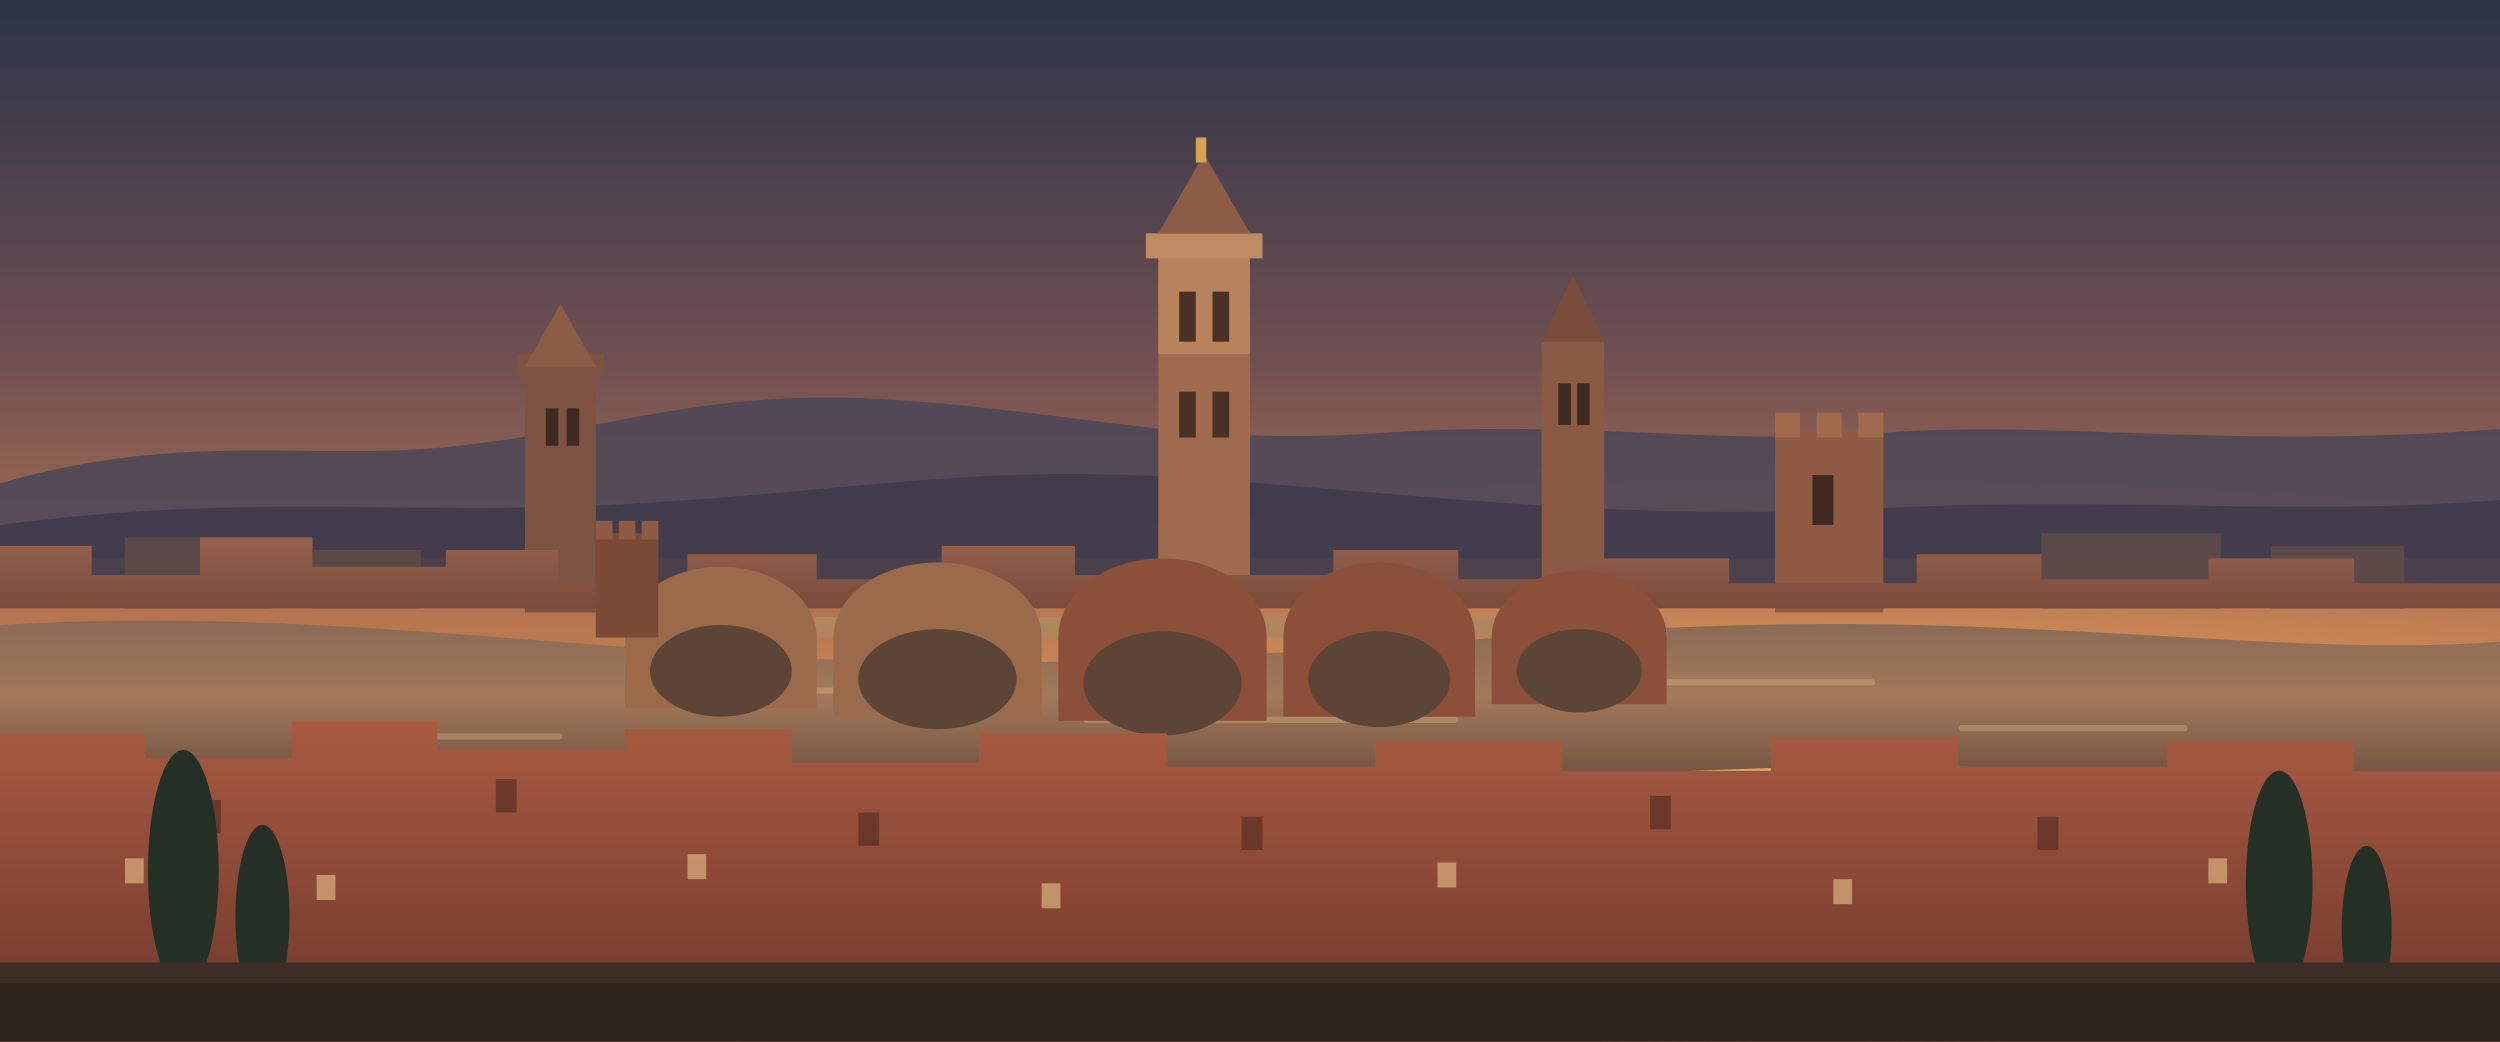
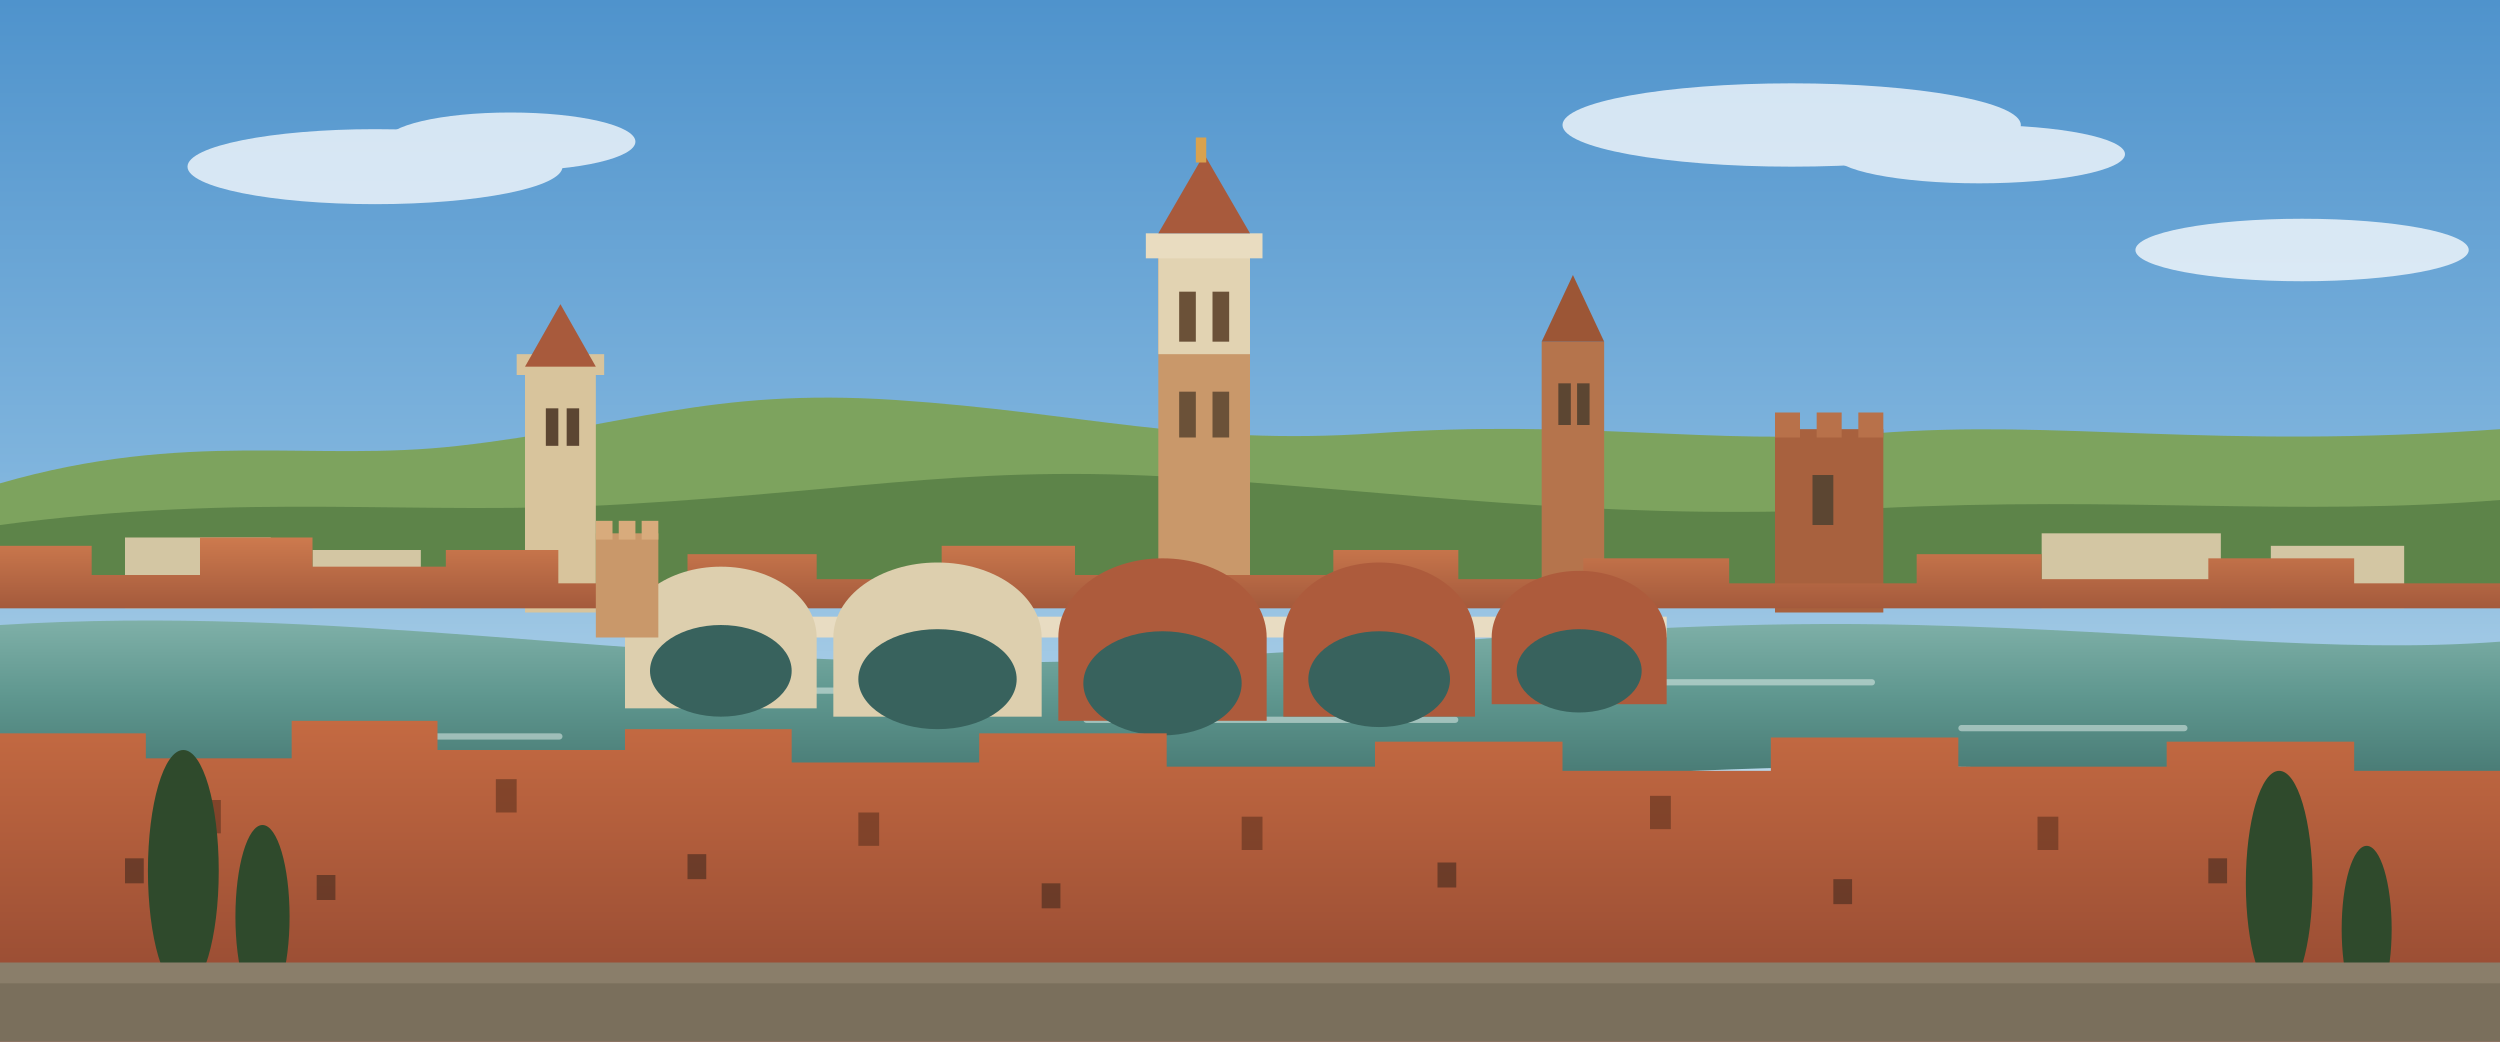
<svg xmlns="http://www.w3.org/2000/svg" viewBox="0 0 1200 500" width="1200" height="500">
  <defs>
    <linearGradient id="cielo" x1="0" y1="0" x2="0" y2="1">
-       <stop offset="0" stop-color="#2b3448" />
-       <stop offset="0.34" stop-color="#6e4f52" />
-       <stop offset="0.60" stop-color="#b8764f" />
-       <stop offset="0.80" stop-color="#e2a463" />
-       <stop offset="1" stop-color="#f2cf94" />
+       <stop offset="0" stop-color="#4f93cc" />
+       <stop offset="0.45" stop-color="#7fb4dd" />
+       <stop offset="0.8" stop-color="#c2ddec" />
+       <stop offset="1" stop-color="#e6f1f4" />
    </linearGradient>
-     <radialGradient id="sole" cx="0.72" cy="0.92" r="0.5">
-       <stop offset="0" stop-color="#ffe4ac" stop-opacity="0.95" />
-       <stop offset="0.45" stop-color="#f0a860" stop-opacity="0.45" />
-       <stop offset="1" stop-color="#f0a860" stop-opacity="0" />
-     </radialGradient>
    <linearGradient id="fiume" x1="0" y1="0" x2="0" y2="1">
-       <stop offset="0" stop-color="#8a6a55" />
-       <stop offset="0.4" stop-color="#a4795a" />
-       <stop offset="1" stop-color="#5c4436" />
+       <stop offset="0" stop-color="#7fb0a8" />
+       <stop offset="0.4" stop-color="#5f978f" />
+       <stop offset="1" stop-color="#3f6f6a" />
    </linearGradient>
    <linearGradient id="tetti" x1="0" y1="0" x2="0" y2="1">
-       <stop offset="0" stop-color="#a85a42" />
-       <stop offset="1" stop-color="#6d3629" />
+       <stop offset="0" stop-color="#c46a42" />
+       <stop offset="1" stop-color="#8f4630" />
    </linearGradient>
    <linearGradient id="tettiFar" x1="0" y1="0" x2="0" y2="1">
-       <stop offset="0" stop-color="#94614c" />
-       <stop offset="1" stop-color="#7a4a3a" />
+       <stop offset="0" stop-color="#cd7a4e" />
+       <stop offset="1" stop-color="#a45a3c" />
    </linearGradient>
  </defs>
  <rect width="1200" height="500" fill="url(#cielo)" />
-   <rect width="1200" height="500" fill="url(#sole)" />
-   <path d="M0,232 C90,206 150,222 220,214 C300,205 340,186 430,192            C520,198 570,214 660,208 C760,201 820,214 900,208            C990,201 1060,216 1200,206 L1200,268 L0,268 Z" fill="#4a4657" opacity="0.85" />
-   <path d="M0,252 C120,236 200,248 300,242 C420,235 470,222 580,230            C700,239 780,250 900,244 C1020,238 1100,248 1200,240            L1200,290 L0,290 Z" fill="#3f3b4b" opacity="0.9" />
-   <g fill="#5d4a48" opacity="0.9">
+   <g fill="#ffffff" opacity="0.75">
+     <ellipse cx="180" cy="80" rx="90" ry="18" />
+     <ellipse cx="245" cy="68" rx="60" ry="14" />
+     <ellipse cx="860" cy="60" rx="110" ry="20" />
+     <ellipse cx="950" cy="74" rx="70" ry="14" />
+     <ellipse cx="1105" cy="120" rx="80" ry="15" />
+   </g>
+   <path d="M0,232 C90,206 150,222 220,214 C300,205 340,186 430,192            C520,198 570,214 660,208 C760,201 820,214 900,208            C990,201 1060,216 1200,206 L1200,268 L0,268 Z" fill="#7da35e" />
+   <path d="M0,252 C120,236 200,248 300,242 C420,235 470,222 580,230            C700,239 780,250 900,244 C1020,238 1100,248 1200,240            L1200,290 L0,290 Z" fill="#5d8449" />
+   <g fill="#d9c9a8" opacity="0.95">
    <rect x="60" y="258" width="70" height="34" />
    <rect x="150" y="264" width="52" height="28" />
    <rect x="980" y="256" width="86" height="36" />
    <rect x="1090" y="262" width="64" height="30" />
  </g>
-   <g fill="#7d5240">
+   <g fill="#d8c49c">
    <rect x="252" y="176" width="34" height="118" />
    <rect x="248" y="170" width="42" height="10" />
-     <polygon points="252,176 269,146 286,176" fill="#8d5c46" />
-     <rect x="262" y="196" width="6" height="18" fill="#3f2a22" />
-     <rect x="272" y="196" width="6" height="18" fill="#3f2a22" />
+     <polygon points="252,176 269,146 286,176" fill="#a85a3c" />
+     <rect x="262" y="196" width="6" height="18" fill="#5c4632" />
+     <rect x="272" y="196" width="6" height="18" fill="#5c4632" />
  </g>
  <g>
-     <rect x="556" y="118" width="44" height="176" fill="#a06a4e" />
-     <rect x="556" y="118" width="44" height="52" fill="#b8825d" />
-     <rect x="550" y="112" width="56" height="12" fill="#c08a63" />
-     <polygon points="556,112 578,74 600,112" fill="#8d5c46" />
+     <rect x="556" y="118" width="44" height="176" fill="#c9986a" />
+     <rect x="556" y="118" width="44" height="52" fill="#e2d3b2" />
+     <rect x="550" y="112" width="56" height="12" fill="#e9dcc0" />
+     <polygon points="556,112 578,74 600,112" fill="#a85a3c" />
    <rect x="574" y="66" width="5" height="12" fill="#d9a24e" />
-     <rect x="566" y="140" width="8" height="24" fill="#4a3128" />
-     <rect x="582" y="140" width="8" height="24" fill="#4a3128" />
-     <rect x="566" y="188" width="8" height="22" fill="#4a3128" />
-     <rect x="582" y="188" width="8" height="22" fill="#4a3128" />
+     <rect x="566" y="140" width="8" height="24" fill="#6b5138" />
+     <rect x="582" y="140" width="8" height="24" fill="#6b5138" />
+     <rect x="566" y="188" width="8" height="22" fill="#6b5138" />
+     <rect x="582" y="188" width="8" height="22" fill="#6b5138" />
  </g>
-   <g fill="#8a5a44">
+   <g fill="#b5744c">
    <rect x="740" y="164" width="30" height="130" />
-     <polygon points="740,164 755,132 770,164" fill="#7a4d3a" />
-     <rect x="748" y="184" width="6" height="20" fill="#3f2a22" />
-     <rect x="757" y="184" width="6" height="20" fill="#3f2a22" />
+     <polygon points="740,164 755,132 770,164" fill="#9c5636" />
+     <rect x="748" y="184" width="6" height="20" fill="#5c4632" />
+     <rect x="757" y="184" width="6" height="20" fill="#5c4632" />
  </g>
-   <g fill="#8f5a43">
+   <g fill="#a8613e">
    <rect x="852" y="206" width="52" height="88" />
-     <g fill="#a16a4d">
+     <g fill="#b8714a">
      <rect x="852" y="198" width="12" height="12" />
      <rect x="872" y="198" width="12" height="12" />
      <rect x="892" y="198" width="12" height="12" />
    </g>
-     <rect x="870" y="228" width="10" height="24" fill="#3f2a22" />
+     <rect x="870" y="228" width="10" height="24" fill="#5c4632" />
  </g>
  <path d="M0,292 L0,262 L44,262 L44,276 L96,276 L96,258 L150,258 L150,272            L214,272 L214,264 L268,264 L268,280 L330,280 L330,266 L392,266            L392,278 L452,278 L452,262 L516,262 L516,276 L640,276 L640,264            L700,264 L700,278 L760,278 L760,268 L830,268 L830,280 L920,280            L920,266 L980,266 L980,278 L1060,278 L1060,268 L1130,268            L1130,280 L1200,280 L1200,292 Z" fill="url(#tettiFar)" />
  <path d="M0,300 C160,290 300,318 470,318 C640,318 760,296 920,300            C1040,303 1120,314 1200,308 L1200,372 C1100,378 1000,366 880,368            C700,371 600,392 420,388 C260,384 140,368 0,374 Z" fill="url(#fiume)" />
-   <g opacity="0.28" fill="#f2cf94">
+   <g opacity="0.5" fill="#eaf4f0">
    <rect x="300" y="330" width="120" height="3" rx="1.5" />
    <rect x="520" y="344" width="180" height="3" rx="1.5" />
    <rect x="760" y="326" width="140" height="3" rx="1.5" />
    <rect x="180" y="352" width="90" height="3" rx="1.5" />
    <rect x="940" y="348" width="110" height="3" rx="1.5" />
  </g>
  <g>
-     <path d="M300,306 L300,296 L800,296 L800,306 Z" fill="#b08560" />
-     <g fill="#9a6a4b">
+     <path d="M300,306 L300,296 L800,296 L800,306 Z" fill="#e8dcc2" />
+     <g fill="#ddcfae">
      <path d="M300,306 L300,340 L392,340 L392,306 A46,34 0 0,0 300,306 Z" />
      <path d="M400,306 L400,344 L500,344 L500,306 A50,36 0 0,0 400,306 Z" />
    </g>
-     <g fill="#8c4f3a">
+     <g fill="#ad5b3c">
      <path d="M508,306 L508,346 L608,346 L608,306 A50,38 0 0,0 508,306 Z" />
      <path d="M616,306 L616,344 L708,344 L708,306 A46,36 0 0,0 616,306 Z" />
      <path d="M716,306 L716,338 L800,338 L800,306 A42,32 0 0,0 716,306 Z" />
    </g>
-     <g fill="#5c4436">
+     <g fill="#38625d">
      <ellipse cx="346" cy="322" rx="34" ry="22" />
      <ellipse cx="450" cy="326" rx="38" ry="24" />
      <ellipse cx="558" cy="328" rx="38" ry="25" />
      <ellipse cx="662" cy="326" rx="34" ry="23" />
      <ellipse cx="758" cy="322" rx="30" ry="20" />
    </g>
-     <g fill="#7a4a37">
+     <g fill="#c9986a">
      <rect x="286" y="256" width="30" height="50" />
-       <g fill="#8f5a43">
+       <g fill="#d8ab7c">
        <rect x="286" y="250" width="8" height="9" />
        <rect x="297" y="250" width="8" height="9" />
        <rect x="308" y="250" width="8" height="9" />
      </g>
    </g>
  </g>
  <path d="M0,370 L0,352 L70,352 L70,364 L140,364 L140,346 L210,346 L210,360            L300,360 L300,350 L380,350 L380,366 L470,366 L470,352 L560,352            L560,368 L660,368 L660,356 L750,356 L750,370 L850,370 L850,354            L940,354 L940,368 L1040,368 L1040,356 L1130,356 L1130,370            L1200,370 L1200,500 L0,500 Z" fill="url(#tetti)" />
-   <g fill="#4d2a20" opacity="0.6">
+   <g fill="#6b3822" opacity="0.7">
    <rect x="96" y="384" width="10" height="16" />
    <rect x="238" y="374" width="10" height="16" />
    <rect x="412" y="390" width="10" height="16" />
    <rect x="596" y="392" width="10" height="16" />
    <rect x="792" y="382" width="10" height="16" />
    <rect x="978" y="392" width="10" height="16" />
  </g>
-   <g fill="#f2cf94" opacity="0.55">
+   <g fill="#5c3424" opacity="0.8">
    <rect x="60" y="412" width="9" height="12" />
    <rect x="152" y="420" width="9" height="12" />
    <rect x="330" y="410" width="9" height="12" />
    <rect x="500" y="424" width="9" height="12" />
    <rect x="690" y="414" width="9" height="12" />
    <rect x="880" y="422" width="9" height="12" />
    <rect x="1060" y="412" width="9" height="12" />
  </g>
-   <g fill="#243026">
+   <g fill="#2f4a2c">
    <ellipse cx="88" cy="418" rx="17" ry="58" />
    <ellipse cx="126" cy="440" rx="13" ry="44" />
    <ellipse cx="1094" cy="424" rx="16" ry="54" />
    <ellipse cx="1136" cy="446" rx="12" ry="40" />
  </g>
-   <rect x="0" y="470" width="1200" height="30" fill="#2f241d" />
-   <g fill="#3c2e24">
+   <rect x="0" y="470" width="1200" height="30" fill="#7a6f5c" />
+   <g fill="#8a7e6a">
    <rect x="0" y="462" width="1200" height="10" />
  </g>
</svg>
